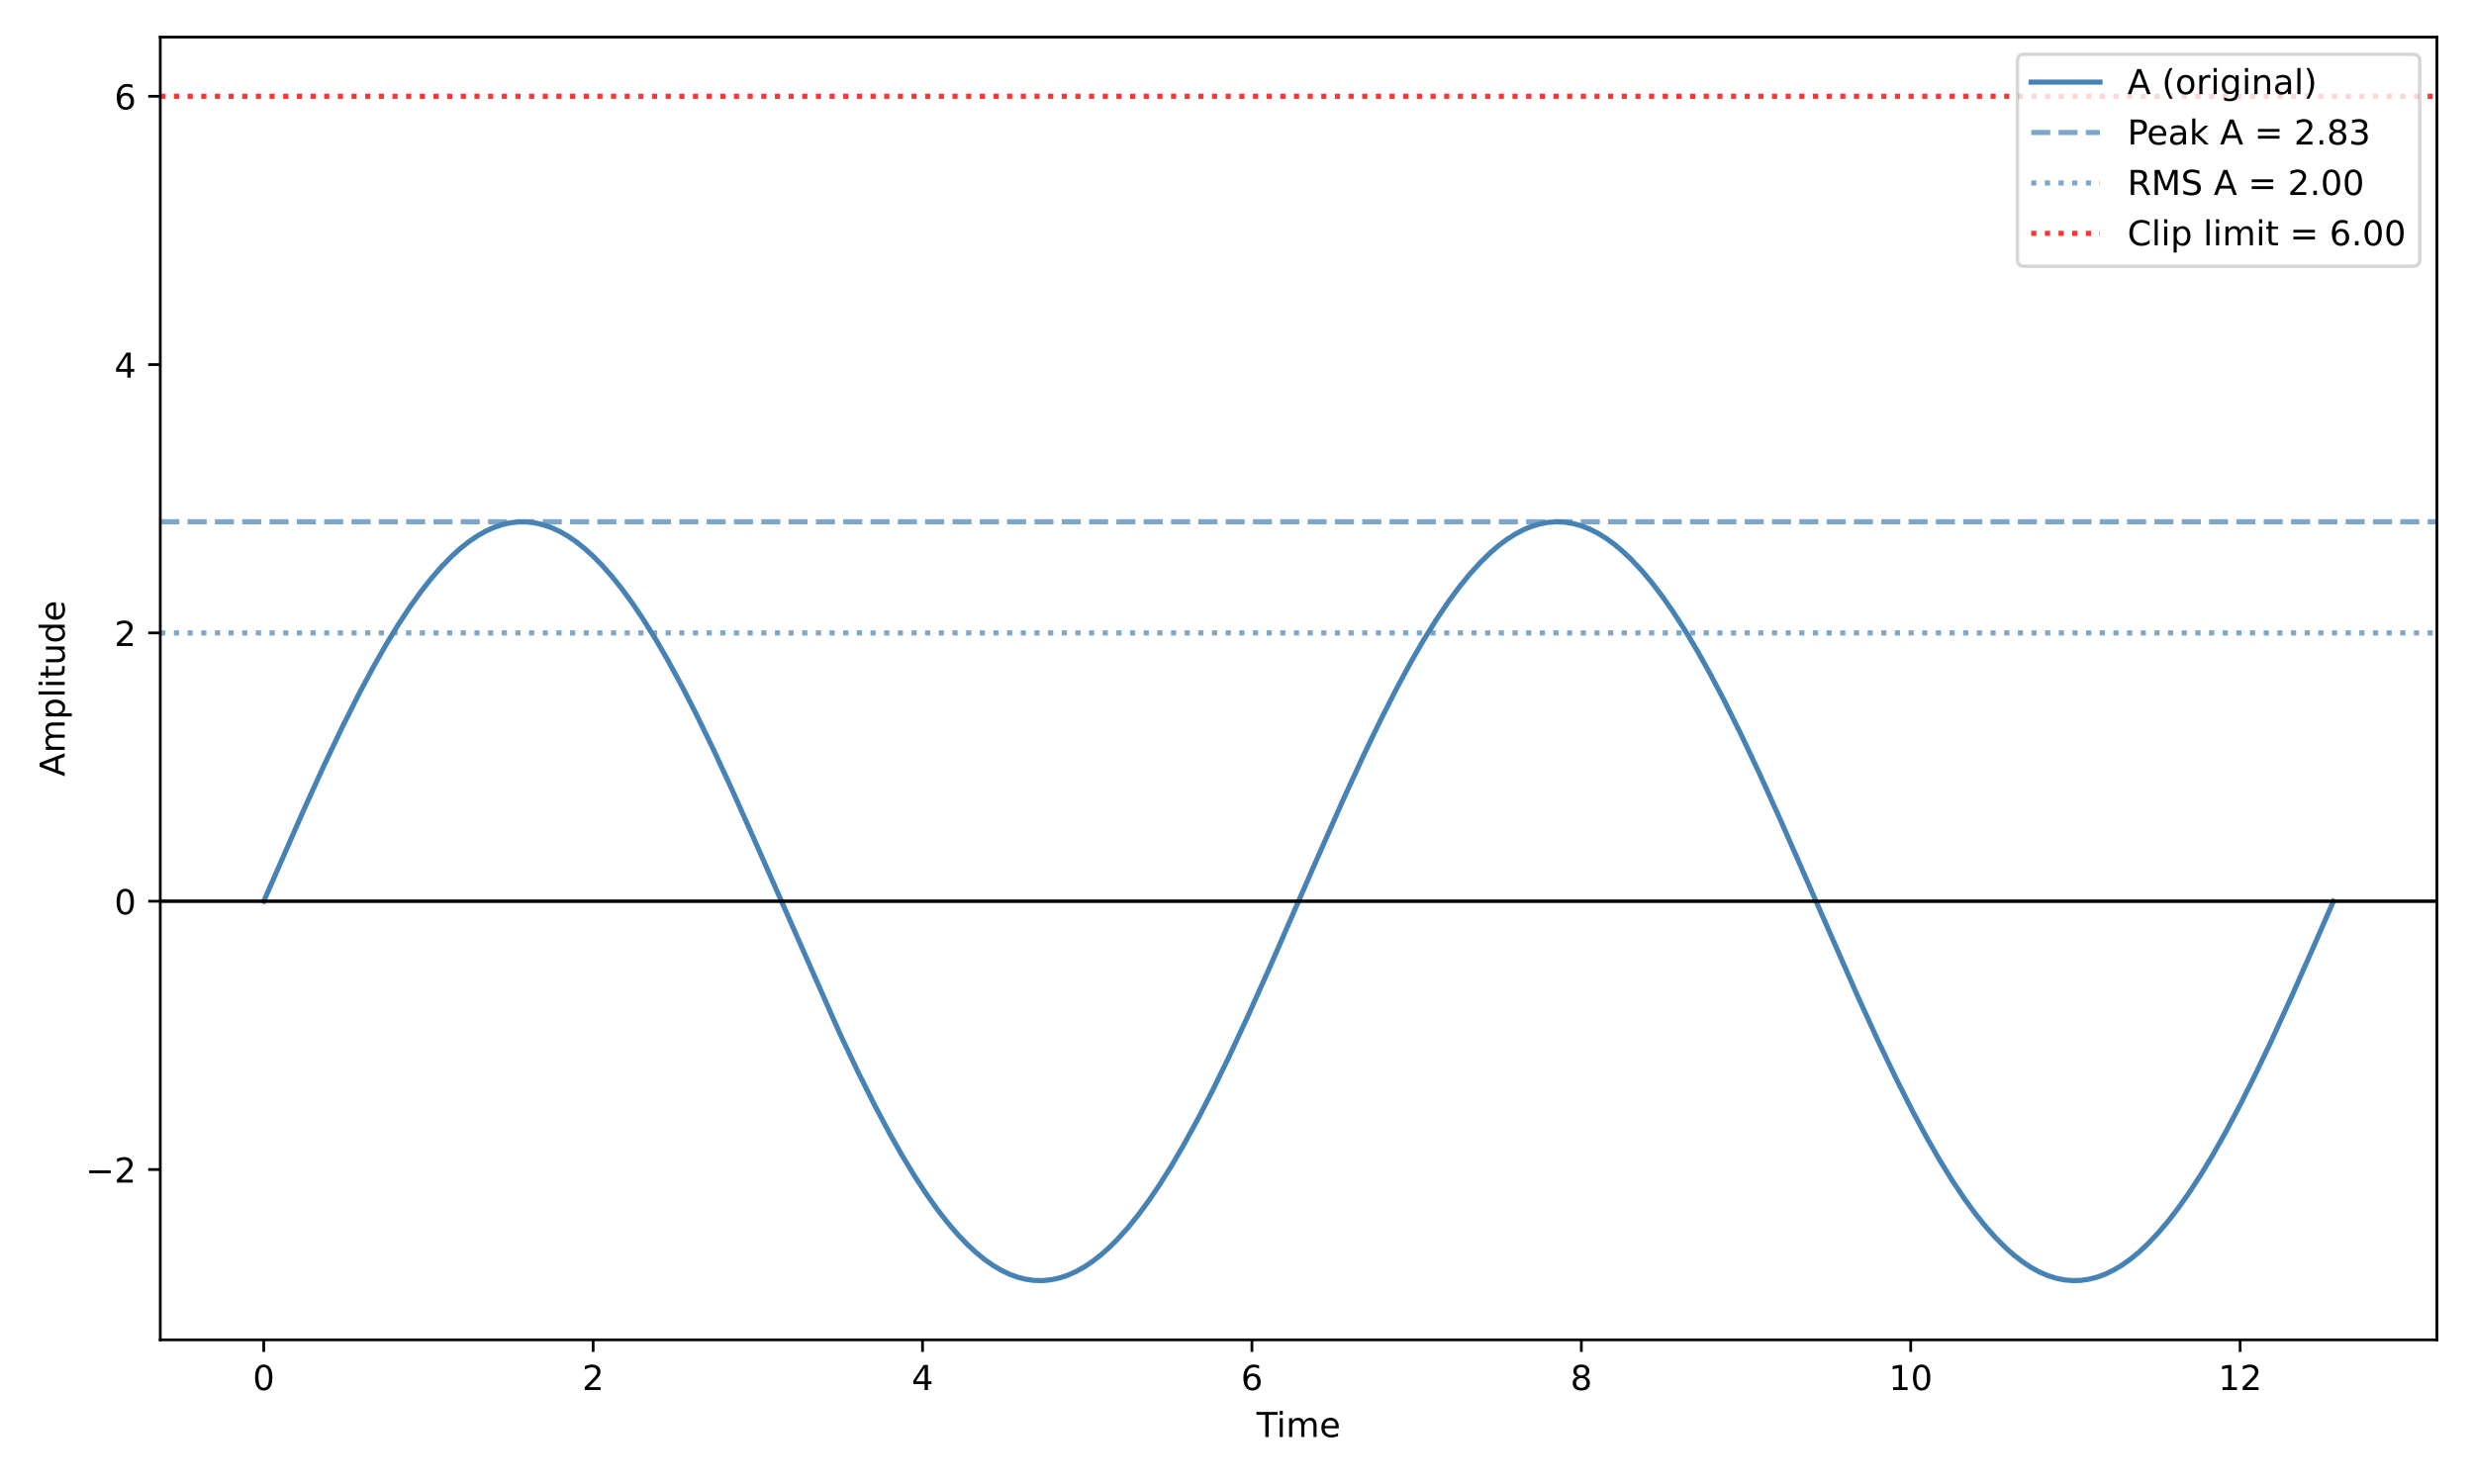
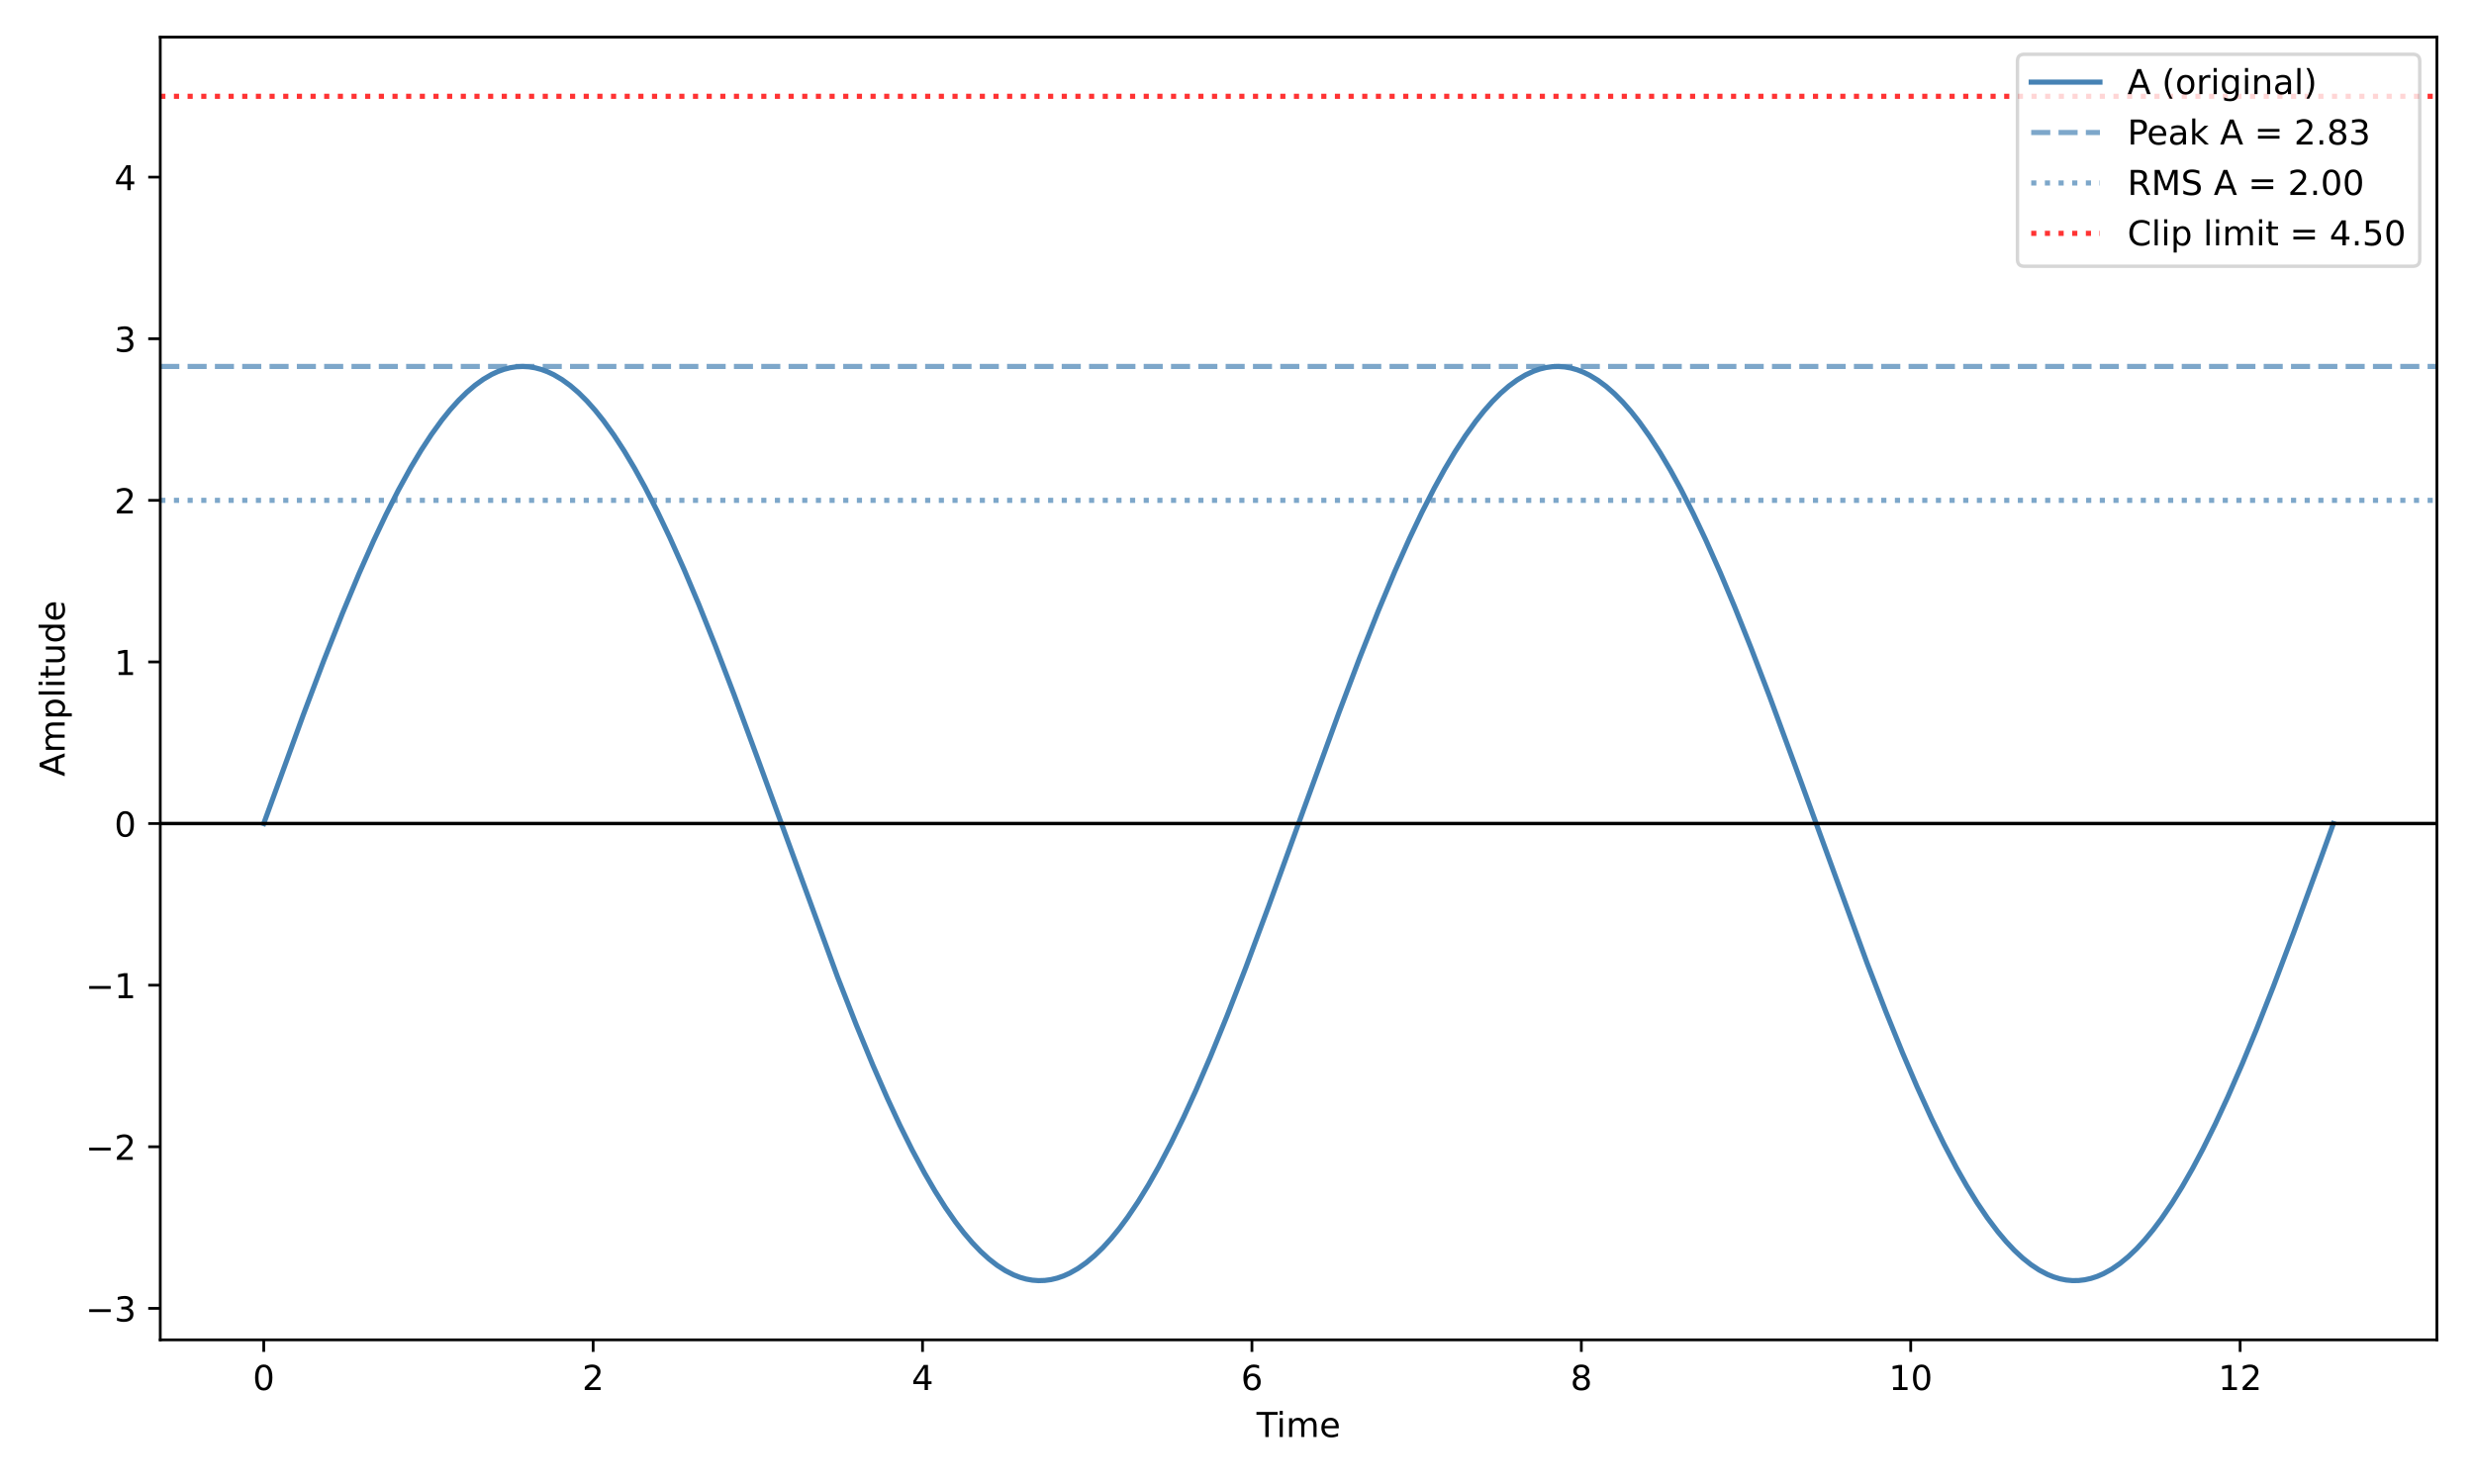
<svg xmlns="http://www.w3.org/2000/svg" xmlns:xlink="http://www.w3.org/1999/xlink" width="720pt" height="432pt" viewBox="0 0 720 432" version="1.1">
  <defs>
    <style type="text/css">*{stroke-linejoin: round; stroke-linecap: butt}</style>
  </defs>
  <g id="figure_1">
    <g id="patch_1">
      <path d="M 0 432  L 720 432  L 720 0  L 0 0  z " style="fill: #ffffff" />
    </g>
    <g id="axes_1">
      <g id="patch_2">
        <path d="M 46.64 390.04  L 709.2 390.04  L 709.2 10.8  L 46.64 10.8  z " style="fill: #ffffff" />
      </g>
      <g id="matplotlib.axis_1">
        <g id="xtick_1">
          <g id="line2d_1">
            <defs>
-               <path id="maadf35d2ce" d="M 0 0  L 0 3.5  " style="stroke: #000000; stroke-width: 0.8" />
-             </defs>
-             <g>
-               <use xlink:href="#maadf35d2ce" x="76.756" y="390.04" style="stroke: #000000; stroke-width: 0.8" />
+               <path id="mf08d79ece4" d="M 0 0  L 0 3.5  " style="stroke: #000000; stroke-width: 0.8" />
+             </defs>
+             <g>
+               <use xlink:href="#mf08d79ece4" x="76.756" y="390.04" style="stroke: #000000; stroke-width: 0.8" />
            </g>
          </g>
          <g id="text_1">
            <g transform="translate(73.57511 404.6384) scale(0.1 -0.1)">
              <defs>
                <path id="DejaVuSans-30" d="M 2034 4250  Q 1547 4250 1301 3770  Q 1056 3291 1056 2328  Q 1056 1369 1301 889  Q 1547 409 2034 409  Q 2525 409 2770 889  Q 3016 1369 3016 2328  Q 3016 3291 2770 3770  Q 2525 4250 2034 4250  z M 2034 4750  Q 2819 4750 3233 4129  Q 3647 3509 3647 2328  Q 3647 1150 3233 529  Q 2819 -91 2034 -91  Q 1250 -91 836 529  Q 422 1150 422 2328  Q 422 3509 836 4129  Q 1250 4750 2034 4750  z " transform="scale(0.015625)" />
              </defs>
              <use xlink:href="#DejaVuSans-30" />
            </g>
          </g>
        </g>
        <g id="xtick_2">
          <g id="line2d_2">
            <g>
-               <use xlink:href="#maadf35d2ce" x="172.62" y="390.04" style="stroke: #000000; stroke-width: 0.8" />
+               <use xlink:href="#mf08d79ece4" x="172.62" y="390.04" style="stroke: #000000; stroke-width: 0.8" />
            </g>
          </g>
          <g id="text_2">
            <g transform="translate(169.4385 404.6384) scale(0.1 -0.1)">
              <defs>
                <path id="DejaVuSans-32" d="M 1228 531  L 3431 531  L 3431 0  L 469 0  L 469 531  Q 828 903 1448 1529  Q 2069 2156 2228 2338  Q 2531 2678 2651 2914  Q 2772 3150 2772 3378  Q 2772 3750 2511 3984  Q 2250 4219 1831 4219  Q 1534 4219 1204 4116  Q 875 4013 500 3803  L 500 4441  Q 881 4594 1212 4672  Q 1544 4750 1819 4750  Q 2544 4750 2975 4387  Q 3406 4025 3406 3419  Q 3406 3131 3298 2873  Q 3191 2616 2906 2266  Q 2828 2175 2409 1742  Q 1991 1309 1228 531  z " transform="scale(0.015625)" />
              </defs>
              <use xlink:href="#DejaVuSans-32" />
            </g>
          </g>
        </g>
        <g id="xtick_3">
          <g id="line2d_3">
            <g>
-               <use xlink:href="#maadf35d2ce" x="268.483" y="390.04" style="stroke: #000000; stroke-width: 0.8" />
+               <use xlink:href="#mf08d79ece4" x="268.483" y="390.04" style="stroke: #000000; stroke-width: 0.8" />
            </g>
          </g>
          <g id="text_3">
            <g transform="translate(265.3018 404.6384) scale(0.1 -0.1)">
              <defs>
                <path id="DejaVuSans-34" d="M 2419 4116  L 825 1625  L 2419 1625  L 2419 4116  z M 2253 4666  L 3047 4666  L 3047 1625  L 3713 1625  L 3713 1100  L 3047 1100  L 3047 0  L 2419 0  L 2419 1100  L 313 1100  L 313 1709  L 2253 4666  z " transform="scale(0.015625)" />
              </defs>
              <use xlink:href="#DejaVuSans-34" />
            </g>
          </g>
        </g>
        <g id="xtick_4">
          <g id="line2d_4">
            <g>
-               <use xlink:href="#maadf35d2ce" x="364.346" y="390.04" style="stroke: #000000; stroke-width: 0.8" />
+               <use xlink:href="#mf08d79ece4" x="364.346" y="390.04" style="stroke: #000000; stroke-width: 0.8" />
            </g>
          </g>
          <g id="text_4">
            <g transform="translate(361.1652 404.6384) scale(0.1 -0.1)">
              <defs>
                <path id="DejaVuSans-36" d="M 2113 2584  Q 1688 2584 1439 2293  Q 1191 2003 1191 1497  Q 1191 994 1439 701  Q 1688 409 2113 409  Q 2538 409 2786 701  Q 3034 994 3034 1497  Q 3034 2003 2786 2293  Q 2538 2584 2113 2584  z M 3366 4563  L 3366 3988  Q 3128 4100 2886 4159  Q 2644 4219 2406 4219  Q 1781 4219 1451 3797  Q 1122 3375 1075 2522  Q 1259 2794 1537 2939  Q 1816 3084 2150 3084  Q 2853 3084 3261 2657  Q 3669 2231 3669 1497  Q 3669 778 3244 343  Q 2819 -91 2113 -91  Q 1303 -91 875 529  Q 447 1150 447 2328  Q 447 3434 972 4092  Q 1497 4750 2381 4750  Q 2619 4750 2861 4703  Q 3103 4656 3366 4563  z " transform="scale(0.015625)" />
              </defs>
              <use xlink:href="#DejaVuSans-36" />
            </g>
          </g>
        </g>
        <g id="xtick_5">
          <g id="line2d_5">
            <g>
-               <use xlink:href="#maadf35d2ce" x="460.21" y="390.04" style="stroke: #000000; stroke-width: 0.8" />
+               <use xlink:href="#mf08d79ece4" x="460.21" y="390.04" style="stroke: #000000; stroke-width: 0.8" />
            </g>
          </g>
          <g id="text_5">
            <g transform="translate(457.0286 404.6384) scale(0.1 -0.1)">
              <defs>
                <path id="DejaVuSans-38" d="M 2034 2216  Q 1584 2216 1326 1975  Q 1069 1734 1069 1313  Q 1069 891 1326 650  Q 1584 409 2034 409  Q 2484 409 2743 651  Q 3003 894 3003 1313  Q 3003 1734 2745 1975  Q 2488 2216 2034 2216  z M 1403 2484  Q 997 2584 770 2862  Q 544 3141 544 3541  Q 544 4100 942 4425  Q 1341 4750 2034 4750  Q 2731 4750 3128 4425  Q 3525 4100 3525 3541  Q 3525 3141 3298 2862  Q 3072 2584 2669 2484  Q 3125 2378 3379 2068  Q 3634 1759 3634 1313  Q 3634 634 3220 271  Q 2806 -91 2034 -91  Q 1263 -91 848 271  Q 434 634 434 1313  Q 434 1759 690 2068  Q 947 2378 1403 2484  z M 1172 3481  Q 1172 3119 1398 2916  Q 1625 2713 2034 2713  Q 2441 2713 2670 2916  Q 2900 3119 2900 3481  Q 2900 3844 2670 4047  Q 2441 4250 2034 4250  Q 1625 4250 1398 4047  Q 1172 3844 1172 3481  z " transform="scale(0.015625)" />
              </defs>
              <use xlink:href="#DejaVuSans-38" />
            </g>
          </g>
        </g>
        <g id="xtick_6">
          <g id="line2d_6">
            <g>
-               <use xlink:href="#maadf35d2ce" x="556.073" y="390.04" style="stroke: #000000; stroke-width: 0.8" />
+               <use xlink:href="#mf08d79ece4" x="556.073" y="390.04" style="stroke: #000000; stroke-width: 0.8" />
            </g>
          </g>
          <g id="text_6">
            <g transform="translate(549.7107 404.6384) scale(0.1 -0.1)">
              <defs>
                <path id="DejaVuSans-31" d="M 794 531  L 1825 531  L 1825 4091  L 703 3866  L 703 4441  L 1819 4666  L 2450 4666  L 2450 531  L 3481 531  L 3481 0  L 794 0  L 794 531  z " transform="scale(0.015625)" />
              </defs>
              <use xlink:href="#DejaVuSans-31" />
              <use xlink:href="#DejaVuSans-30" transform="translate(63.62305 0)" />
            </g>
          </g>
        </g>
        <g id="xtick_7">
          <g id="line2d_7">
            <g>
-               <use xlink:href="#maadf35d2ce" x="651.937" y="390.04" style="stroke: #000000; stroke-width: 0.8" />
+               <use xlink:href="#mf08d79ece4" x="651.937" y="390.04" style="stroke: #000000; stroke-width: 0.8" />
            </g>
          </g>
          <g id="text_7">
            <g transform="translate(645.574 404.6384) scale(0.1 -0.1)">
              <use xlink:href="#DejaVuSans-31" />
              <use xlink:href="#DejaVuSans-32" transform="translate(63.62305 0)" />
            </g>
          </g>
        </g>
        <g id="text_8">
          <g transform="translate(365.6864 418.3166) scale(0.1 -0.1)">
            <defs>
              <path id="DejaVuSans-54" d="M -19 4666  L 3928 4666  L 3928 4134  L 2272 4134  L 2272 0  L 1638 0  L 1638 4134  L -19 4134  L -19 4666  z " transform="scale(0.015625)" />
              <path id="DejaVuSans-69" d="M 603 3500  L 1178 3500  L 1178 0  L 603 0  L 603 3500  z M 603 4863  L 1178 4863  L 1178 4134  L 603 4134  L 603 4863  z " transform="scale(0.015625)" />
              <path id="DejaVuSans-6d" d="M 3328 2828  Q 3544 3216 3844 3400  Q 4144 3584 4550 3584  Q 5097 3584 5394 3201  Q 5691 2819 5691 2113  L 5691 0  L 5113 0  L 5113 2094  Q 5113 2597 4934 2840  Q 4756 3084 4391 3084  Q 3944 3084 3684 2787  Q 3425 2491 3425 1978  L 3425 0  L 2847 0  L 2847 2094  Q 2847 2600 2669 2842  Q 2491 3084 2119 3084  Q 1678 3084 1418 2786  Q 1159 2488 1159 1978  L 1159 0  L 581 0  L 581 3500  L 1159 3500  L 1159 2956  Q 1356 3278 1631 3431  Q 1906 3584 2284 3584  Q 2666 3584 2933 3390  Q 3200 3197 3328 2828  z " transform="scale(0.015625)" />
              <path id="DejaVuSans-65" d="M 3597 1894  L 3597 1613  L 953 1613  Q 991 1019 1311 708  Q 1631 397 2203 397  Q 2534 397 2845 478  Q 3156 559 3463 722  L 3463 178  Q 3153 47 2828 -22  Q 2503 -91 2169 -91  Q 1331 -91 842 396  Q 353 884 353 1716  Q 353 2575 817 3079  Q 1281 3584 2069 3584  Q 2775 3584 3186 3129  Q 3597 2675 3597 1894  z M 3022 2063  Q 3016 2534 2758 2815  Q 2500 3097 2075 3097  Q 1594 3097 1305 2825  Q 1016 2553 972 2059  L 3022 2063  z " transform="scale(0.015625)" />
            </defs>
            <use xlink:href="#DejaVuSans-54" />
            <use xlink:href="#DejaVuSans-69" transform="translate(57.95898 0)" />
            <use xlink:href="#DejaVuSans-6d" transform="translate(85.74219 0)" />
            <use xlink:href="#DejaVuSans-65" transform="translate(183.1543 0)" />
          </g>
        </g>
      </g>
      <g id="matplotlib.axis_2">
        <g id="ytick_1">
          <g id="line2d_8">
            <defs>
-               <path id="m38d4155ee7" d="M 0 0  L -3.5 0  " style="stroke: #000000; stroke-width: 0.8" />
-             </defs>
-             <g>
-               <use xlink:href="#m38d4155ee7" x="46.64" y="340.451" style="stroke: #000000; stroke-width: 0.8" />
+               <path id="m4f5ef90e28" d="M 0 0  L -3.5 0  " style="stroke: #000000; stroke-width: 0.8" />
+             </defs>
+             <g>
+               <use xlink:href="#m4f5ef90e28" x="46.64" y="380.874" style="stroke: #000000; stroke-width: 0.8" />
            </g>
          </g>
          <g id="text_9">
-             <g transform="translate(24.89781 344.2498) scale(0.1 -0.1)">
+             <g transform="translate(24.89781 384.6728) scale(0.1 -0.1)">
              <defs>
                <path id="DejaVuSans-2212" d="M 678 2272  L 4684 2272  L 4684 1741  L 678 1741  L 678 2272  z " transform="scale(0.015625)" />
-               </defs>
+                 <path id="DejaVuSans-33" d="M 2597 2516  Q 3050 2419 3304 2112  Q 3559 1806 3559 1356  Q 3559 666 3084 287  Q 2609 -91 1734 -91  Q 1441 -91 1130 -33  Q 819 25 488 141  L 488 750  Q 750 597 1062 519  Q 1375 441 1716 441  Q 2309 441 2620 675  Q 2931 909 2931 1356  Q 2931 1769 2642 2001  Q 2353 2234 1838 2234  L 1294 2234  L 1294 2753  L 1863 2753  Q 2328 2753 2575 2939  Q 2822 3125 2822 3475  Q 2822 3834 2567 4026  Q 2313 4219 1838 4219  Q 1578 4219 1281 4162  Q 984 4106 628 3988  L 628 4550  Q 988 4650 1302 4700  Q 1616 4750 1894 4750  Q 2613 4750 3031 4423  Q 3450 4097 3450 3541  Q 3450 3153 3228 2886  Q 3006 2619 2597 2516  z " transform="scale(0.015625)" />
+               </defs>
+               <use xlink:href="#DejaVuSans-2212" />
+               <use xlink:href="#DejaVuSans-33" transform="translate(83.78906 0)" />
+             </g>
+           </g>
+         </g>
+         <g id="ytick_2">
+           <g id="line2d_9">
+             <g>
+               <use xlink:href="#m4f5ef90e28" x="46.64" y="333.829" style="stroke: #000000; stroke-width: 0.8" />
+             </g>
+           </g>
+           <g id="text_10">
+             <g transform="translate(24.89781 337.6281) scale(0.1 -0.1)">
              <use xlink:href="#DejaVuSans-2212" />
              <use xlink:href="#DejaVuSans-32" transform="translate(83.78906 0)" />
            </g>
          </g>
        </g>
-         <g id="ytick_2">
-           <g id="line2d_9">
-             <g>
-               <use xlink:href="#m38d4155ee7" x="46.64" y="262.347" style="stroke: #000000; stroke-width: 0.8" />
-             </g>
-           </g>
-           <g id="text_10">
-             <g transform="translate(33.2775 266.1467) scale(0.1 -0.1)">
-               <use xlink:href="#DejaVuSans-30" />
-             </g>
-           </g>
-         </g>
        <g id="ytick_3">
          <g id="line2d_10">
            <g>
-               <use xlink:href="#m38d4155ee7" x="46.64" y="184.244" style="stroke: #000000; stroke-width: 0.8" />
+               <use xlink:href="#m4f5ef90e28" x="46.64" y="286.784" style="stroke: #000000; stroke-width: 0.8" />
            </g>
          </g>
          <g id="text_11">
-             <g transform="translate(33.2775 188.0436) scale(0.1 -0.1)">
-               <use xlink:href="#DejaVuSans-32" />
+             <g transform="translate(24.89781 290.5834) scale(0.1 -0.1)">
+               <use xlink:href="#DejaVuSans-2212" />
+               <use xlink:href="#DejaVuSans-31" transform="translate(83.78906 0)" />
            </g>
          </g>
        </g>
        <g id="ytick_4">
          <g id="line2d_11">
            <g>
-               <use xlink:href="#m38d4155ee7" x="46.64" y="106.141" style="stroke: #000000; stroke-width: 0.8" />
+               <use xlink:href="#m4f5ef90e28" x="46.64" y="239.739" style="stroke: #000000; stroke-width: 0.8" />
            </g>
          </g>
          <g id="text_12">
-             <g transform="translate(33.2775 109.9405) scale(0.1 -0.1)">
-               <use xlink:href="#DejaVuSans-34" />
+             <g transform="translate(33.2775 243.5386) scale(0.1 -0.1)">
+               <use xlink:href="#DejaVuSans-30" />
            </g>
          </g>
        </g>
        <g id="ytick_5">
          <g id="line2d_12">
            <g>
-               <use xlink:href="#m38d4155ee7" x="46.64" y="28.038" style="stroke: #000000; stroke-width: 0.8" />
+               <use xlink:href="#m4f5ef90e28" x="46.64" y="192.695" style="stroke: #000000; stroke-width: 0.8" />
            </g>
          </g>
          <g id="text_13">
-             <g transform="translate(33.2775 31.8374) scale(0.1 -0.1)">
-               <use xlink:href="#DejaVuSans-36" />
-             </g>
-           </g>
-         </g>
-         <g id="text_14">
+             <g transform="translate(33.2775 196.4939) scale(0.1 -0.1)">
+               <use xlink:href="#DejaVuSans-31" />
+             </g>
+           </g>
+         </g>
+         <g id="ytick_6">
+           <g id="line2d_13">
+             <g>
+               <use xlink:href="#m4f5ef90e28" x="46.64" y="145.65" style="stroke: #000000; stroke-width: 0.8" />
+             </g>
+           </g>
+           <g id="text_14">
+             <g transform="translate(33.2775 149.4492) scale(0.1 -0.1)">
+               <use xlink:href="#DejaVuSans-32" />
+             </g>
+           </g>
+         </g>
+         <g id="ytick_7">
+           <g id="line2d_14">
+             <g>
+               <use xlink:href="#m4f5ef90e28" x="46.64" y="98.605" style="stroke: #000000; stroke-width: 0.8" />
+             </g>
+           </g>
+           <g id="text_15">
+             <g transform="translate(33.2775 102.4045) scale(0.1 -0.1)">
+               <use xlink:href="#DejaVuSans-33" />
+             </g>
+           </g>
+         </g>
+         <g id="ytick_8">
+           <g id="line2d_15">
+             <g>
+               <use xlink:href="#m4f5ef90e28" x="46.64" y="51.561" style="stroke: #000000; stroke-width: 0.8" />
+             </g>
+           </g>
+           <g id="text_16">
+             <g transform="translate(33.2775 55.35976) scale(0.1 -0.1)">
+               <use xlink:href="#DejaVuSans-34" />
+             </g>
+           </g>
+         </g>
+         <g id="text_17">
          <g transform="translate(18.81812 226.0427) rotate(-90) scale(0.1 -0.1)">
            <defs>
              <path id="DejaVuSans-41" d="M 2188 4044  L 1331 1722  L 3047 1722  L 2188 4044  z M 1831 4666  L 2547 4666  L 4325 0  L 3669 0  L 3244 1197  L 1141 1197  L 716 0  L 50 0  L 1831 4666  z " transform="scale(0.015625)" />
              <path id="DejaVuSans-70" d="M 1159 525  L 1159 -1331  L 581 -1331  L 581 3500  L 1159 3500  L 1159 2969  Q 1341 3281 1617 3432  Q 1894 3584 2278 3584  Q 2916 3584 3314 3078  Q 3713 2572 3713 1747  Q 3713 922 3314 415  Q 2916 -91 2278 -91  Q 1894 -91 1617 61  Q 1341 213 1159 525  z M 3116 1747  Q 3116 2381 2855 2742  Q 2594 3103 2138 3103  Q 1681 3103 1420 2742  Q 1159 2381 1159 1747  Q 1159 1113 1420 752  Q 1681 391 2138 391  Q 2594 391 2855 752  Q 3116 1113 3116 1747  z " transform="scale(0.015625)" />
              <path id="DejaVuSans-6c" d="M 603 4863  L 1178 4863  L 1178 0  L 603 0  L 603 4863  z " transform="scale(0.015625)" />
              <path id="DejaVuSans-74" d="M 1172 4494  L 1172 3500  L 2356 3500  L 2356 3053  L 1172 3053  L 1172 1153  Q 1172 725 1289 603  Q 1406 481 1766 481  L 2356 481  L 2356 0  L 1766 0  Q 1100 0 847 248  Q 594 497 594 1153  L 594 3053  L 172 3053  L 172 3500  L 594 3500  L 594 4494  L 1172 4494  z " transform="scale(0.015625)" />
              <path id="DejaVuSans-75" d="M 544 1381  L 544 3500  L 1119 3500  L 1119 1403  Q 1119 906 1312 657  Q 1506 409 1894 409  Q 2359 409 2629 706  Q 2900 1003 2900 1516  L 2900 3500  L 3475 3500  L 3475 0  L 2900 0  L 2900 538  Q 2691 219 2414 64  Q 2138 -91 1772 -91  Q 1169 -91 856 284  Q 544 659 544 1381  z M 1991 3584  L 1991 3584  z " transform="scale(0.015625)" />
              <path id="DejaVuSans-64" d="M 2906 2969  L 2906 4863  L 3481 4863  L 3481 0  L 2906 0  L 2906 525  Q 2725 213 2448 61  Q 2172 -91 1784 -91  Q 1150 -91 751 415  Q 353 922 353 1747  Q 353 2572 751 3078  Q 1150 3584 1784 3584  Q 2172 3584 2448 3432  Q 2725 3281 2906 2969  z M 947 1747  Q 947 1113 1208 752  Q 1469 391 1925 391  Q 2381 391 2643 752  Q 2906 1113 2906 1747  Q 2906 2381 2643 2742  Q 2381 3103 1925 3103  Q 1469 3103 1208 2742  Q 947 2381 947 1747  z " transform="scale(0.015625)" />
            </defs>
            <use xlink:href="#DejaVuSans-41" />
            <use xlink:href="#DejaVuSans-6d" transform="translate(68.4082 0)" />
            <use xlink:href="#DejaVuSans-70" transform="translate(165.8203 0)" />
            <use xlink:href="#DejaVuSans-6c" transform="translate(229.2969 0)" />
            <use xlink:href="#DejaVuSans-69" transform="translate(257.0801 0)" />
            <use xlink:href="#DejaVuSans-74" transform="translate(284.8633 0)" />
            <use xlink:href="#DejaVuSans-75" transform="translate(324.0723 0)" />
            <use xlink:href="#DejaVuSans-64" transform="translate(387.4512 0)" />
            <use xlink:href="#DejaVuSans-65" transform="translate(450.9277 0)" />
          </g>
        </g>
      </g>
-       <g id="line2d_13">
-         <path d="M 76.756 262.347  L 88.212 236.199  L 94.241 222.943  L 99.668 211.538  L 104.491 201.942  L 108.712 194.044  L 112.329 187.694  L 115.947 181.768  L 119.564 176.301  L 122.579 172.118  L 125.594 168.292  L 128.608 164.838  L 131.623 161.77  L 134.035 159.601  L 136.446 157.692  L 138.858 156.048  L 141.27 154.673  L 143.682 153.571  L 146.093 152.744  L 148.505 152.195  L 150.917 151.924  L 153.328 151.932  L 155.74 152.221  L 158.152 152.788  L 160.564 153.632  L 162.975 154.751  L 165.387 156.143  L 167.799 157.804  L 170.211 159.729  L 172.622 161.914  L 175.034 164.353  L 178.049 167.75  L 181.063 171.521  L 184.078 175.651  L 187.093 180.125  L 190.71 185.92  L 194.328 192.15  L 198.548 199.921  L 202.769 208.176  L 207.592 218.121  L 213.019 229.838  L 219.651 244.708  L 244.371 300.777  L 249.797 312.23  L 254.621 321.878  L 258.841 329.829  L 262.459 336.23  L 266.076 342.211  L 269.694 347.737  L 272.709 351.972  L 275.723 355.852  L 278.738 359.363  L 281.753 362.49  L 284.164 364.707  L 286.576 366.665  L 288.988 368.359  L 291.4 369.784  L 293.811 370.938  L 296.223 371.817  L 298.635 372.419  L 301.046 372.742  L 303.458 372.785  L 305.87 372.55  L 308.282 372.035  L 310.693 371.242  L 313.105 370.174  L 315.517 368.833  L 317.928 367.223  L 320.34 365.347  L 322.752 363.21  L 325.164 360.818  L 328.178 357.479  L 331.193 353.763  L 334.208 349.685  L 337.222 345.263  L 340.84 339.524  L 344.457 333.346  L 348.678 325.63  L 352.898 317.424  L 357.722 307.527  L 363.148 295.852  L 369.78 281.014  L 381.839 253.326  L 390.883 232.838  L 396.912 219.718  L 401.736 209.697  L 406.559 200.208  L 410.78 192.419  L 414.397 186.171  L 418.015 180.357  L 421.632 175.01  L 424.647 170.932  L 427.662 167.216  L 430.676 163.877  L 433.691 160.926  L 436.103 158.854  L 438.514 157.044  L 440.926 155.501  L 443.338 154.228  L 445.75 153.229  L 448.161 152.505  L 450.573 152.06  L 452.985 151.894  L 455.397 152.008  L 457.808 152.401  L 460.22 153.072  L 462.632 154.02  L 465.043 155.242  L 467.455 156.735  L 469.867 158.495  L 472.279 160.518  L 474.69 162.799  L 477.705 166.004  L 480.72 169.59  L 483.734 173.542  L 486.749 177.846  L 490.366 183.45  L 493.984 189.503  L 497.602 195.971  L 501.822 203.992  L 506.646 213.709  L 512.072 225.223  L 518.101 238.568  L 527.145 259.222  L 540.41 289.507  L 546.439 302.724  L 551.865 314.08  L 556.689 323.622  L 560.909 331.467  L 564.527 337.766  L 568.144 343.636  L 571.762 349.044  L 574.777 353.174  L 577.791 356.945  L 580.806 360.342  L 583.821 363.351  L 586.232 365.472  L 588.644 367.331  L 591.056 368.925  L 593.468 370.249  L 595.879 371.3  L 598.291 372.075  L 600.703 372.573  L 603.114 372.791  L 605.526 372.73  L 607.938 372.389  L 610.35 371.77  L 612.761 370.874  L 615.173 369.703  L 617.585 368.261  L 619.996 366.55  L 622.408 364.576  L 624.82 362.343  L 627.835 359.196  L 630.849 355.667  L 633.864 351.768  L 636.879 347.516  L 640.496 341.97  L 644.114 335.972  L 647.731 329.553  L 651.952 321.585  L 656.172 313.157  L 660.996 303.047  L 667.025 289.843  L 674.863 272.061  L 679.084 262.347  L 679.084 262.347  " clip-path="url(#p2a64f42aae)" style="fill: none; stroke: #4682b4; stroke-width: 1.5; stroke-linecap: square" />
-       </g>
-       <g id="line2d_14">
-         <path d="M 46.64 151.893  L 709.2 151.893  " clip-path="url(#p2a64f42aae)" style="fill: none; stroke-dasharray: 5.55,2.4; stroke-dashoffset: 0; stroke: #4682b4; stroke-opacity: 0.7; stroke-width: 1.5" />
-       </g>
-       <g id="line2d_15">
-         <path d="M 46.64 184.244  L 709.2 184.244  " clip-path="url(#p2a64f42aae)" style="fill: none; stroke-dasharray: 1.5,2.475; stroke-dashoffset: 0; stroke: #4682b4; stroke-opacity: 0.7; stroke-width: 1.5" />
-       </g>
      <g id="line2d_16">
-         <path d="M 46.64 28.038  L 709.2 28.038  " clip-path="url(#p2a64f42aae)" style="fill: none; stroke-dasharray: 1.5,2.475; stroke-dashoffset: 0; stroke: #ff0000; stroke-opacity: 0.8; stroke-width: 1.5" />
+         <path d="M 76.756 239.739  L 88.212 208.239  L 94.241 192.269  L 99.668 178.53  L 104.491 166.97  L 108.712 157.456  L 112.329 149.805  L 115.947 142.667  L 119.564 136.081  L 122.579 131.042  L 125.594 126.433  L 128.608 122.272  L 131.02 119.277  L 133.432 116.587  L 135.844 114.208  L 138.255 112.148  L 140.667 110.41  L 143.079 108.999  L 144.887 108.159  L 146.696 107.505  L 148.505 107.04  L 150.314 106.764  L 152.123 106.677  L 153.931 106.78  L 155.74 107.072  L 157.549 107.552  L 159.358 108.222  L 161.167 109.078  L 163.578 110.509  L 165.99 112.267  L 168.402 114.348  L 170.813 116.746  L 173.225 119.455  L 175.637 122.469  L 178.652 126.653  L 181.666 131.284  L 184.681 136.344  L 187.696 141.812  L 191.313 148.884  L 194.931 156.473  L 199.151 165.923  L 203.372 175.944  L 208.195 187.998  L 213.622 202.178  L 220.254 220.144  L 243.768 284.462  L 249.194 298.333  L 254.018 310.039  L 258.238 319.701  L 261.856 327.493  L 265.474 334.786  L 269.091 341.537  L 272.106 346.721  L 275.12 351.483  L 278.135 355.803  L 280.547 358.929  L 282.958 361.753  L 285.37 364.269  L 287.782 366.469  L 290.194 368.349  L 292.605 369.903  L 295.017 371.128  L 296.826 371.828  L 298.635 372.34  L 300.443 372.664  L 302.252 372.798  L 304.061 372.743  L 305.87 372.498  L 307.679 372.064  L 309.487 371.442  L 311.296 370.633  L 313.708 369.263  L 316.12 367.566  L 318.531 365.546  L 320.943 363.207  L 323.355 360.555  L 325.767 357.598  L 328.178 354.342  L 331.193 349.866  L 334.208 344.954  L 337.222 339.626  L 340.84 332.713  L 344.457 325.27  L 348.075 317.341  L 352.295 307.535  L 357.119 295.69  L 362.545 281.693  L 369.178 263.875  L 379.427 235.556  L 389.677 207.427  L 395.706 191.488  L 401.133 177.788  L 405.956 166.271  L 410.177 156.8  L 413.794 149.19  L 417.412 142.096  L 420.427 136.607  L 423.441 131.527  L 426.456 126.874  L 429.471 122.667  L 431.882 119.635  L 434.294 116.906  L 436.706 114.488  L 439.117 112.388  L 441.529 110.609  L 443.941 109.158  L 446.353 108.037  L 448.161 107.415  L 449.97 106.981  L 451.779 106.736  L 453.588 106.681  L 455.397 106.815  L 457.205 107.139  L 459.014 107.651  L 460.823 108.351  L 462.632 109.239  L 465.043 110.711  L 467.455 112.509  L 469.867 114.63  L 472.279 117.067  L 474.69 119.815  L 477.102 122.867  L 480.117 127.096  L 483.131 131.771  L 486.146 136.872  L 489.161 142.381  L 492.778 149.497  L 496.396 157.127  L 500.616 166.62  L 504.837 176.68  L 509.66 188.77  L 515.087 202.982  L 522.322 222.631  L 543.424 280.5  L 548.851 294.548  L 553.674 306.452  L 557.895 316.318  L 562.115 325.591  L 565.733 333.012  L 569.35 339.902  L 572.365 345.209  L 575.38 350.1  L 578.394 354.554  L 581.409 358.554  L 583.821 361.417  L 586.232 363.972  L 588.644 366.212  L 591.056 368.132  L 593.468 369.727  L 595.879 370.993  L 597.688 371.724  L 599.497 372.268  L 601.306 372.623  L 603.114 372.789  L 604.923 372.765  L 606.732 372.552  L 608.541 372.15  L 610.35 371.559  L 612.158 370.78  L 614.57 369.453  L 616.982 367.796  L 619.394 365.816  L 621.805 363.516  L 624.217 360.903  L 626.629 357.984  L 629.04 354.765  L 632.055 350.333  L 635.07 345.464  L 638.084 340.177  L 641.099 334.492  L 644.717 327.178  L 648.334 319.367  L 652.555 309.683  L 656.775 299.458  L 661.599 287.21  L 667.628 271.239  L 675.466 249.773  L 679.084 239.739  L 679.084 239.739  " clip-path="url(#p06d6dea4a8)" style="fill: none; stroke: #4682b4; stroke-width: 1.5; stroke-linecap: square" />
      </g>
      <g id="line2d_17">
-         <path d="M 46.64 262.347  L 709.2 262.347  " clip-path="url(#p2a64f42aae)" style="fill: none; stroke: #000000; stroke-linecap: square" />
+         <path d="M 46.64 106.677  L 709.2 106.677  " clip-path="url(#p06d6dea4a8)" style="fill: none; stroke-dasharray: 5.55,2.4; stroke-dashoffset: 0; stroke: #4682b4; stroke-opacity: 0.7; stroke-width: 1.5" />
+       </g>
+       <g id="line2d_18">
+         <path d="M 46.64 145.65  L 709.2 145.65  " clip-path="url(#p06d6dea4a8)" style="fill: none; stroke-dasharray: 1.5,2.475; stroke-dashoffset: 0; stroke: #4682b4; stroke-opacity: 0.7; stroke-width: 1.5" />
+       </g>
+       <g id="line2d_19">
+         <path d="M 46.64 28.038  L 709.2 28.038  " clip-path="url(#p06d6dea4a8)" style="fill: none; stroke-dasharray: 1.5,2.475; stroke-dashoffset: 0; stroke: #ff0000; stroke-opacity: 0.8; stroke-width: 1.5" />
+       </g>
+       <g id="line2d_20">
+         <path d="M 46.64 239.739  L 709.2 239.739  " clip-path="url(#p06d6dea4a8)" style="fill: none; stroke: #000000; stroke-linecap: square" />
      </g>
      <g id="patch_3">
        <path d="M 46.64 390.04  L 46.64 10.8  " style="fill: none; stroke: #000000; stroke-width: 0.8; stroke-linejoin: miter; stroke-linecap: square" />
      </g>
      <g id="patch_4">
        <path d="M 709.2 390.04  L 709.2 10.8  " style="fill: none; stroke: #000000; stroke-width: 0.8; stroke-linejoin: miter; stroke-linecap: square" />
      </g>
      <g id="patch_5">
        <path d="M 46.64 390.04  L 709.2 390.04  " style="fill: none; stroke: #000000; stroke-width: 0.8; stroke-linejoin: miter; stroke-linecap: square" />
      </g>
      <g id="patch_6">
        <path d="M 46.64 10.8  L 709.2 10.8  " style="fill: none; stroke: #000000; stroke-width: 0.8; stroke-linejoin: miter; stroke-linecap: square" />
      </g>
      <g id="legend_1">
        <g id="patch_7">
          <path d="M 589.138 77.513  L 702.2 77.513  Q 704.2 77.513 704.2 75.513  L 704.2 17.8  Q 704.2 15.8 702.2 15.8  L 589.138 15.8  Q 587.138 15.8 587.138 17.8  L 587.138 75.513  Q 587.138 77.513 589.138 77.513  z " style="fill: #ffffff; opacity: 0.8; stroke: #cccccc; stroke-linejoin: miter" />
        </g>
-         <g id="line2d_18">
+         <g id="line2d_21">
          <path d="M 591.138 23.898  L 601.138 23.898  L 611.138 23.898  " style="fill: none; stroke: #4682b4; stroke-width: 1.5; stroke-linecap: square" />
        </g>
-         <g id="text_15">
+         <g id="text_18">
          <g transform="translate(619.1375 27.39844) scale(0.1 -0.1)">
            <defs>
              <path id="DejaVuSans-20" transform="scale(0.015625)" />
              <path id="DejaVuSans-28" d="M 1984 4856  Q 1566 4138 1362 3434  Q 1159 2731 1159 2009  Q 1159 1288 1364 580  Q 1569 -128 1984 -844  L 1484 -844  Q 1016 -109 783 600  Q 550 1309 550 2009  Q 550 2706 781 3412  Q 1013 4119 1484 4856  L 1984 4856  z " transform="scale(0.015625)" />
              <path id="DejaVuSans-6f" d="M 1959 3097  Q 1497 3097 1228 2736  Q 959 2375 959 1747  Q 959 1119 1226 758  Q 1494 397 1959 397  Q 2419 397 2687 759  Q 2956 1122 2956 1747  Q 2956 2369 2687 2733  Q 2419 3097 1959 3097  z M 1959 3584  Q 2709 3584 3137 3096  Q 3566 2609 3566 1747  Q 3566 888 3137 398  Q 2709 -91 1959 -91  Q 1206 -91 779 398  Q 353 888 353 1747  Q 353 2609 779 3096  Q 1206 3584 1959 3584  z " transform="scale(0.015625)" />
              <path id="DejaVuSans-72" d="M 2631 2963  Q 2534 3019 2420 3045  Q 2306 3072 2169 3072  Q 1681 3072 1420 2755  Q 1159 2438 1159 1844  L 1159 0  L 581 0  L 581 3500  L 1159 3500  L 1159 2956  Q 1341 3275 1631 3429  Q 1922 3584 2338 3584  Q 2397 3584 2469 3576  Q 2541 3569 2628 3553  L 2631 2963  z " transform="scale(0.015625)" />
              <path id="DejaVuSans-67" d="M 2906 1791  Q 2906 2416 2648 2759  Q 2391 3103 1925 3103  Q 1463 3103 1205 2759  Q 947 2416 947 1791  Q 947 1169 1205 825  Q 1463 481 1925 481  Q 2391 481 2648 825  Q 2906 1169 2906 1791  z M 3481 434  Q 3481 -459 3084 -895  Q 2688 -1331 1869 -1331  Q 1566 -1331 1297 -1286  Q 1028 -1241 775 -1147  L 775 -588  Q 1028 -725 1275 -790  Q 1522 -856 1778 -856  Q 2344 -856 2625 -561  Q 2906 -266 2906 331  L 2906 616  Q 2728 306 2450 153  Q 2172 0 1784 0  Q 1141 0 747 490  Q 353 981 353 1791  Q 353 2603 747 3093  Q 1141 3584 1784 3584  Q 2172 3584 2450 3431  Q 2728 3278 2906 2969  L 2906 3500  L 3481 3500  L 3481 434  z " transform="scale(0.015625)" />
              <path id="DejaVuSans-6e" d="M 3513 2113  L 3513 0  L 2938 0  L 2938 2094  Q 2938 2591 2744 2837  Q 2550 3084 2163 3084  Q 1697 3084 1428 2787  Q 1159 2491 1159 1978  L 1159 0  L 581 0  L 581 3500  L 1159 3500  L 1159 2956  Q 1366 3272 1645 3428  Q 1925 3584 2291 3584  Q 2894 3584 3203 3211  Q 3513 2838 3513 2113  z " transform="scale(0.015625)" />
              <path id="DejaVuSans-61" d="M 2194 1759  Q 1497 1759 1228 1600  Q 959 1441 959 1056  Q 959 750 1161 570  Q 1363 391 1709 391  Q 2188 391 2477 730  Q 2766 1069 2766 1631  L 2766 1759  L 2194 1759  z M 3341 1997  L 3341 0  L 2766 0  L 2766 531  Q 2569 213 2275 61  Q 1981 -91 1556 -91  Q 1019 -91 701 211  Q 384 513 384 1019  Q 384 1609 779 1909  Q 1175 2209 1959 2209  L 2766 2209  L 2766 2266  Q 2766 2663 2505 2880  Q 2244 3097 1772 3097  Q 1472 3097 1187 3025  Q 903 2953 641 2809  L 641 3341  Q 956 3463 1253 3523  Q 1550 3584 1831 3584  Q 2591 3584 2966 3190  Q 3341 2797 3341 1997  z " transform="scale(0.015625)" />
              <path id="DejaVuSans-29" d="M 513 4856  L 1013 4856  Q 1481 4119 1714 3412  Q 1947 2706 1947 2009  Q 1947 1309 1714 600  Q 1481 -109 1013 -844  L 513 -844  Q 928 -128 1133 580  Q 1338 1288 1338 2009  Q 1338 2731 1133 3434  Q 928 4138 513 4856  z " transform="scale(0.015625)" />
            </defs>
            <use xlink:href="#DejaVuSans-41" />
            <use xlink:href="#DejaVuSans-20" transform="translate(68.4082 0)" />
            <use xlink:href="#DejaVuSans-28" transform="translate(100.1953 0)" />
            <use xlink:href="#DejaVuSans-6f" transform="translate(139.209 0)" />
            <use xlink:href="#DejaVuSans-72" transform="translate(200.3906 0)" />
            <use xlink:href="#DejaVuSans-69" transform="translate(241.5039 0)" />
            <use xlink:href="#DejaVuSans-67" transform="translate(269.2871 0)" />
            <use xlink:href="#DejaVuSans-69" transform="translate(332.7637 0)" />
            <use xlink:href="#DejaVuSans-6e" transform="translate(360.5469 0)" />
            <use xlink:href="#DejaVuSans-61" transform="translate(423.9258 0)" />
            <use xlink:href="#DejaVuSans-6c" transform="translate(485.2051 0)" />
            <use xlink:href="#DejaVuSans-29" transform="translate(512.9883 0)" />
          </g>
        </g>
-         <g id="line2d_19">
+         <g id="line2d_22">
          <path d="M 591.138 38.577  L 601.138 38.577  L 611.138 38.577  " style="fill: none; stroke-dasharray: 5.55,2.4; stroke-dashoffset: 0; stroke: #4682b4; stroke-opacity: 0.7; stroke-width: 1.5" />
        </g>
-         <g id="text_16">
+         <g id="text_19">
          <g transform="translate(619.1375 42.07656) scale(0.1 -0.1)">
            <defs>
              <path id="DejaVuSans-50" d="M 1259 4147  L 1259 2394  L 2053 2394  Q 2494 2394 2734 2622  Q 2975 2850 2975 3272  Q 2975 3691 2734 3919  Q 2494 4147 2053 4147  L 1259 4147  z M 628 4666  L 2053 4666  Q 2838 4666 3239 4311  Q 3641 3956 3641 3272  Q 3641 2581 3239 2228  Q 2838 1875 2053 1875  L 1259 1875  L 1259 0  L 628 0  L 628 4666  z " transform="scale(0.015625)" />
              <path id="DejaVuSans-6b" d="M 581 4863  L 1159 4863  L 1159 1991  L 2875 3500  L 3609 3500  L 1753 1863  L 3688 0  L 2938 0  L 1159 1709  L 1159 0  L 581 0  L 581 4863  z " transform="scale(0.015625)" />
              <path id="DejaVuSans-3d" d="M 678 2906  L 4684 2906  L 4684 2381  L 678 2381  L 678 2906  z M 678 1631  L 4684 1631  L 4684 1100  L 678 1100  L 678 1631  z " transform="scale(0.015625)" />
              <path id="DejaVuSans-2e" d="M 684 794  L 1344 794  L 1344 0  L 684 0  L 684 794  z " transform="scale(0.015625)" />
-               <path id="DejaVuSans-33" d="M 2597 2516  Q 3050 2419 3304 2112  Q 3559 1806 3559 1356  Q 3559 666 3084 287  Q 2609 -91 1734 -91  Q 1441 -91 1130 -33  Q 819 25 488 141  L 488 750  Q 750 597 1062 519  Q 1375 441 1716 441  Q 2309 441 2620 675  Q 2931 909 2931 1356  Q 2931 1769 2642 2001  Q 2353 2234 1838 2234  L 1294 2234  L 1294 2753  L 1863 2753  Q 2328 2753 2575 2939  Q 2822 3125 2822 3475  Q 2822 3834 2567 4026  Q 2313 4219 1838 4219  Q 1578 4219 1281 4162  Q 984 4106 628 3988  L 628 4550  Q 988 4650 1302 4700  Q 1616 4750 1894 4750  Q 2613 4750 3031 4423  Q 3450 4097 3450 3541  Q 3450 3153 3228 2886  Q 3006 2619 2597 2516  z " transform="scale(0.015625)" />
            </defs>
            <use xlink:href="#DejaVuSans-50" />
            <use xlink:href="#DejaVuSans-65" transform="translate(56.67773 0)" />
            <use xlink:href="#DejaVuSans-61" transform="translate(118.2012 0)" />
            <use xlink:href="#DejaVuSans-6b" transform="translate(179.4805 0)" />
            <use xlink:href="#DejaVuSans-20" transform="translate(237.3906 0)" />
            <use xlink:href="#DejaVuSans-41" transform="translate(269.1777 0)" />
            <use xlink:href="#DejaVuSans-20" transform="translate(337.5859 0)" />
            <use xlink:href="#DejaVuSans-3d" transform="translate(369.373 0)" />
            <use xlink:href="#DejaVuSans-20" transform="translate(453.1621 0)" />
            <use xlink:href="#DejaVuSans-32" transform="translate(484.9492 0)" />
            <use xlink:href="#DejaVuSans-2e" transform="translate(548.5723 0)" />
            <use xlink:href="#DejaVuSans-38" transform="translate(580.3594 0)" />
            <use xlink:href="#DejaVuSans-33" transform="translate(643.9824 0)" />
          </g>
        </g>
-         <g id="line2d_20">
+         <g id="line2d_23">
          <path d="M 591.138 53.255  L 601.138 53.255  L 611.138 53.255  " style="fill: none; stroke-dasharray: 1.5,2.475; stroke-dashoffset: 0; stroke: #4682b4; stroke-opacity: 0.7; stroke-width: 1.5" />
        </g>
-         <g id="text_17">
+         <g id="text_20">
          <g transform="translate(619.1375 56.75469) scale(0.1 -0.1)">
            <defs>
              <path id="DejaVuSans-52" d="M 2841 2188  Q 3044 2119 3236 1894  Q 3428 1669 3622 1275  L 4263 0  L 3584 0  L 2988 1197  Q 2756 1666 2539 1819  Q 2322 1972 1947 1972  L 1259 1972  L 1259 0  L 628 0  L 628 4666  L 2053 4666  Q 2853 4666 3247 4331  Q 3641 3997 3641 3322  Q 3641 2881 3436 2590  Q 3231 2300 2841 2188  z M 1259 4147  L 1259 2491  L 2053 2491  Q 2509 2491 2742 2702  Q 2975 2913 2975 3322  Q 2975 3731 2742 3939  Q 2509 4147 2053 4147  L 1259 4147  z " transform="scale(0.015625)" />
              <path id="DejaVuSans-4d" d="M 628 4666  L 1569 4666  L 2759 1491  L 3956 4666  L 4897 4666  L 4897 0  L 4281 0  L 4281 4097  L 3078 897  L 2444 897  L 1241 4097  L 1241 0  L 628 0  L 628 4666  z " transform="scale(0.015625)" />
              <path id="DejaVuSans-53" d="M 3425 4513  L 3425 3897  Q 3066 4069 2747 4153  Q 2428 4238 2131 4238  Q 1616 4238 1336 4038  Q 1056 3838 1056 3469  Q 1056 3159 1242 3001  Q 1428 2844 1947 2747  L 2328 2669  Q 3034 2534 3370 2195  Q 3706 1856 3706 1288  Q 3706 609 3251 259  Q 2797 -91 1919 -91  Q 1588 -91 1214 -16  Q 841 59 441 206  L 441 856  Q 825 641 1194 531  Q 1563 422 1919 422  Q 2459 422 2753 634  Q 3047 847 3047 1241  Q 3047 1584 2836 1778  Q 2625 1972 2144 2069  L 1759 2144  Q 1053 2284 737 2584  Q 422 2884 422 3419  Q 422 4038 858 4394  Q 1294 4750 2059 4750  Q 2388 4750 2728 4690  Q 3069 4631 3425 4513  z " transform="scale(0.015625)" />
            </defs>
            <use xlink:href="#DejaVuSans-52" />
            <use xlink:href="#DejaVuSans-4d" transform="translate(69.48242 0)" />
            <use xlink:href="#DejaVuSans-53" transform="translate(155.7617 0)" />
            <use xlink:href="#DejaVuSans-20" transform="translate(219.2383 0)" />
            <use xlink:href="#DejaVuSans-41" transform="translate(251.0254 0)" />
            <use xlink:href="#DejaVuSans-20" transform="translate(319.4336 0)" />
            <use xlink:href="#DejaVuSans-3d" transform="translate(351.2207 0)" />
            <use xlink:href="#DejaVuSans-20" transform="translate(435.0098 0)" />
            <use xlink:href="#DejaVuSans-32" transform="translate(466.7969 0)" />
            <use xlink:href="#DejaVuSans-2e" transform="translate(530.4199 0)" />
            <use xlink:href="#DejaVuSans-30" transform="translate(562.207 0)" />
            <use xlink:href="#DejaVuSans-30" transform="translate(625.8301 0)" />
          </g>
        </g>
-         <g id="line2d_21">
+         <g id="line2d_24">
          <path d="M 591.138 67.933  L 601.138 67.933  L 611.138 67.933  " style="fill: none; stroke-dasharray: 1.5,2.475; stroke-dashoffset: 0; stroke: #ff0000; stroke-opacity: 0.8; stroke-width: 1.5" />
        </g>
-         <g id="text_18">
+         <g id="text_21">
          <g transform="translate(619.1375 71.43281) scale(0.1 -0.1)">
            <defs>
              <path id="DejaVuSans-43" d="M 4122 4306  L 4122 3641  Q 3803 3938 3442 4084  Q 3081 4231 2675 4231  Q 1875 4231 1450 3742  Q 1025 3253 1025 2328  Q 1025 1406 1450 917  Q 1875 428 2675 428  Q 3081 428 3442 575  Q 3803 722 4122 1019  L 4122 359  Q 3791 134 3420 21  Q 3050 -91 2638 -91  Q 1578 -91 968 557  Q 359 1206 359 2328  Q 359 3453 968 4101  Q 1578 4750 2638 4750  Q 3056 4750 3426 4639  Q 3797 4528 4122 4306  z " transform="scale(0.015625)" />
+               <path id="DejaVuSans-35" d="M 691 4666  L 3169 4666  L 3169 4134  L 1269 4134  L 1269 2991  Q 1406 3038 1543 3061  Q 1681 3084 1819 3084  Q 2600 3084 3056 2656  Q 3513 2228 3513 1497  Q 3513 744 3044 326  Q 2575 -91 1722 -91  Q 1428 -91 1123 -41  Q 819 9 494 109  L 494 744  Q 775 591 1075 516  Q 1375 441 1709 441  Q 2250 441 2565 725  Q 2881 1009 2881 1497  Q 2881 1984 2565 2268  Q 2250 2553 1709 2553  Q 1456 2553 1204 2497  Q 953 2441 691 2322  L 691 4666  z " transform="scale(0.015625)" />
            </defs>
            <use xlink:href="#DejaVuSans-43" />
            <use xlink:href="#DejaVuSans-6c" transform="translate(69.82422 0)" />
            <use xlink:href="#DejaVuSans-69" transform="translate(97.60742 0)" />
            <use xlink:href="#DejaVuSans-70" transform="translate(125.3906 0)" />
            <use xlink:href="#DejaVuSans-20" transform="translate(188.8672 0)" />
            <use xlink:href="#DejaVuSans-6c" transform="translate(220.6543 0)" />
            <use xlink:href="#DejaVuSans-69" transform="translate(248.4375 0)" />
            <use xlink:href="#DejaVuSans-6d" transform="translate(276.2207 0)" />
            <use xlink:href="#DejaVuSans-69" transform="translate(373.6328 0)" />
            <use xlink:href="#DejaVuSans-74" transform="translate(401.416 0)" />
            <use xlink:href="#DejaVuSans-20" transform="translate(440.625 0)" />
            <use xlink:href="#DejaVuSans-3d" transform="translate(472.4121 0)" />
            <use xlink:href="#DejaVuSans-20" transform="translate(556.2012 0)" />
-             <use xlink:href="#DejaVuSans-36" transform="translate(587.9883 0)" />
+             <use xlink:href="#DejaVuSans-34" transform="translate(587.9883 0)" />
            <use xlink:href="#DejaVuSans-2e" transform="translate(651.6113 0)" />
-             <use xlink:href="#DejaVuSans-30" transform="translate(683.3984 0)" />
+             <use xlink:href="#DejaVuSans-35" transform="translate(683.3984 0)" />
            <use xlink:href="#DejaVuSans-30" transform="translate(747.0215 0)" />
          </g>
        </g>
      </g>
    </g>
  </g>
  <defs>
-     <clipPath id="p2a64f42aae">
+     <clipPath id="p06d6dea4a8">
      <rect x="46.64" y="10.8" width="662.56" height="379.24" />
    </clipPath>
  </defs>
</svg>
